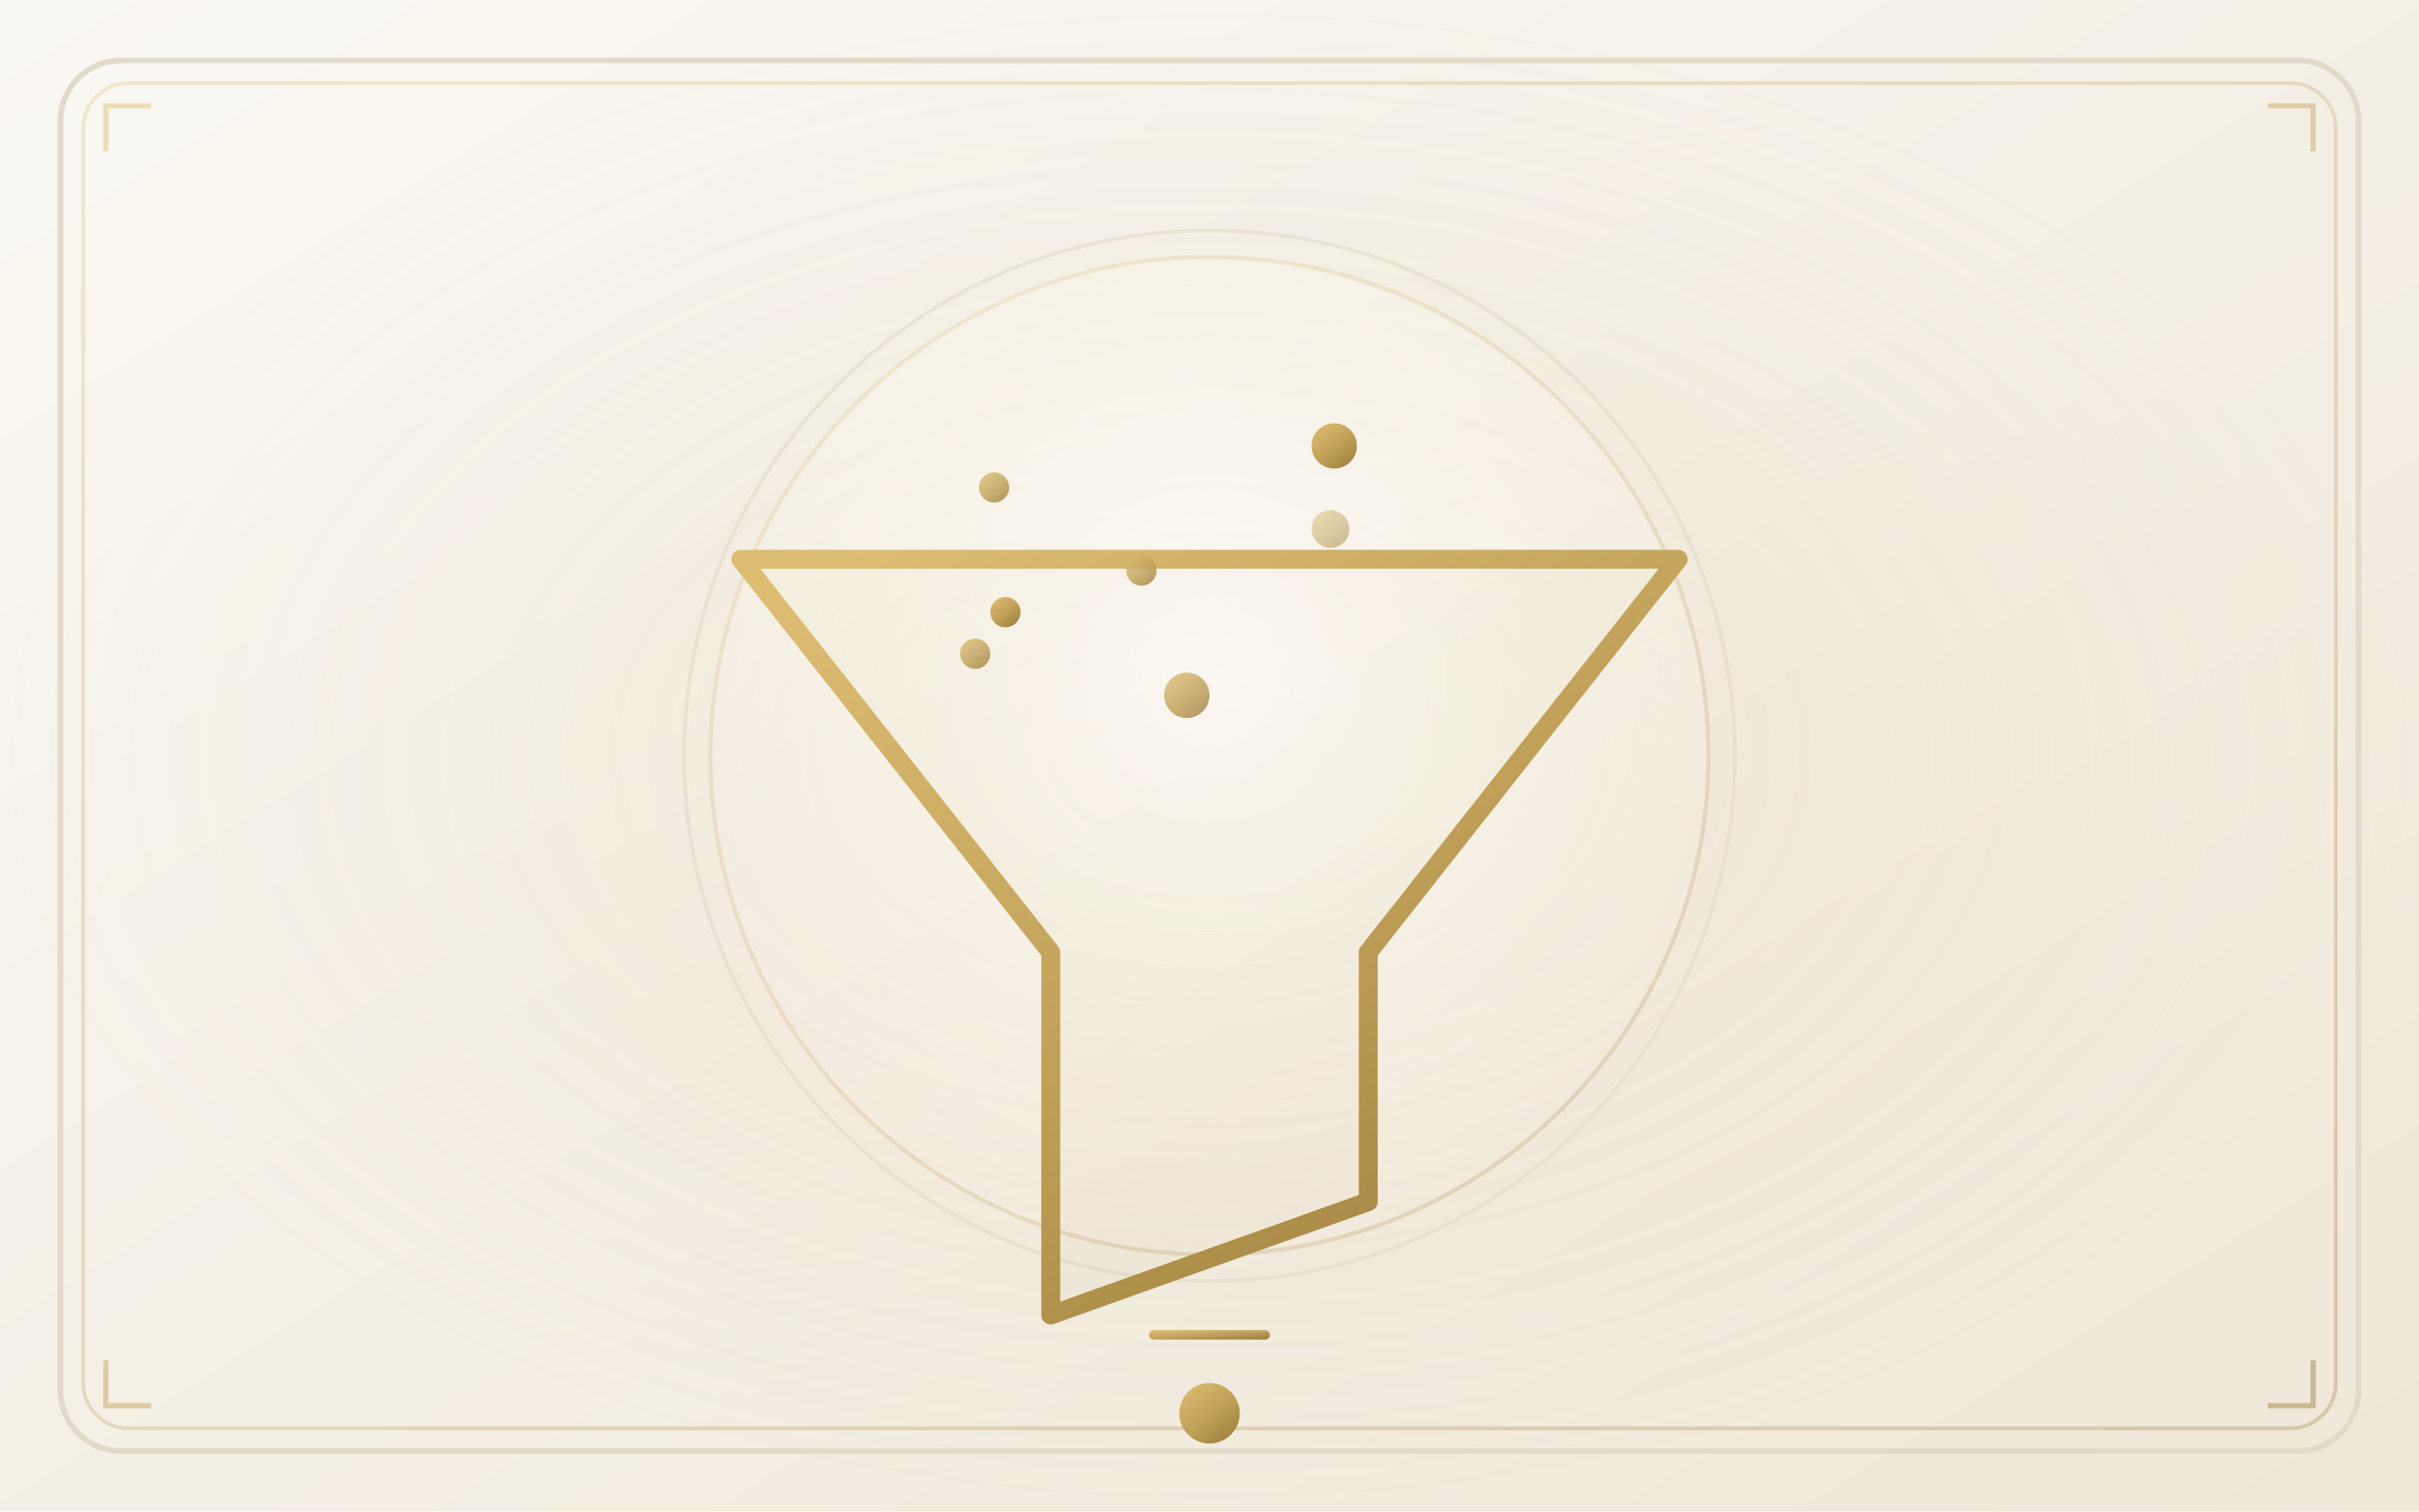
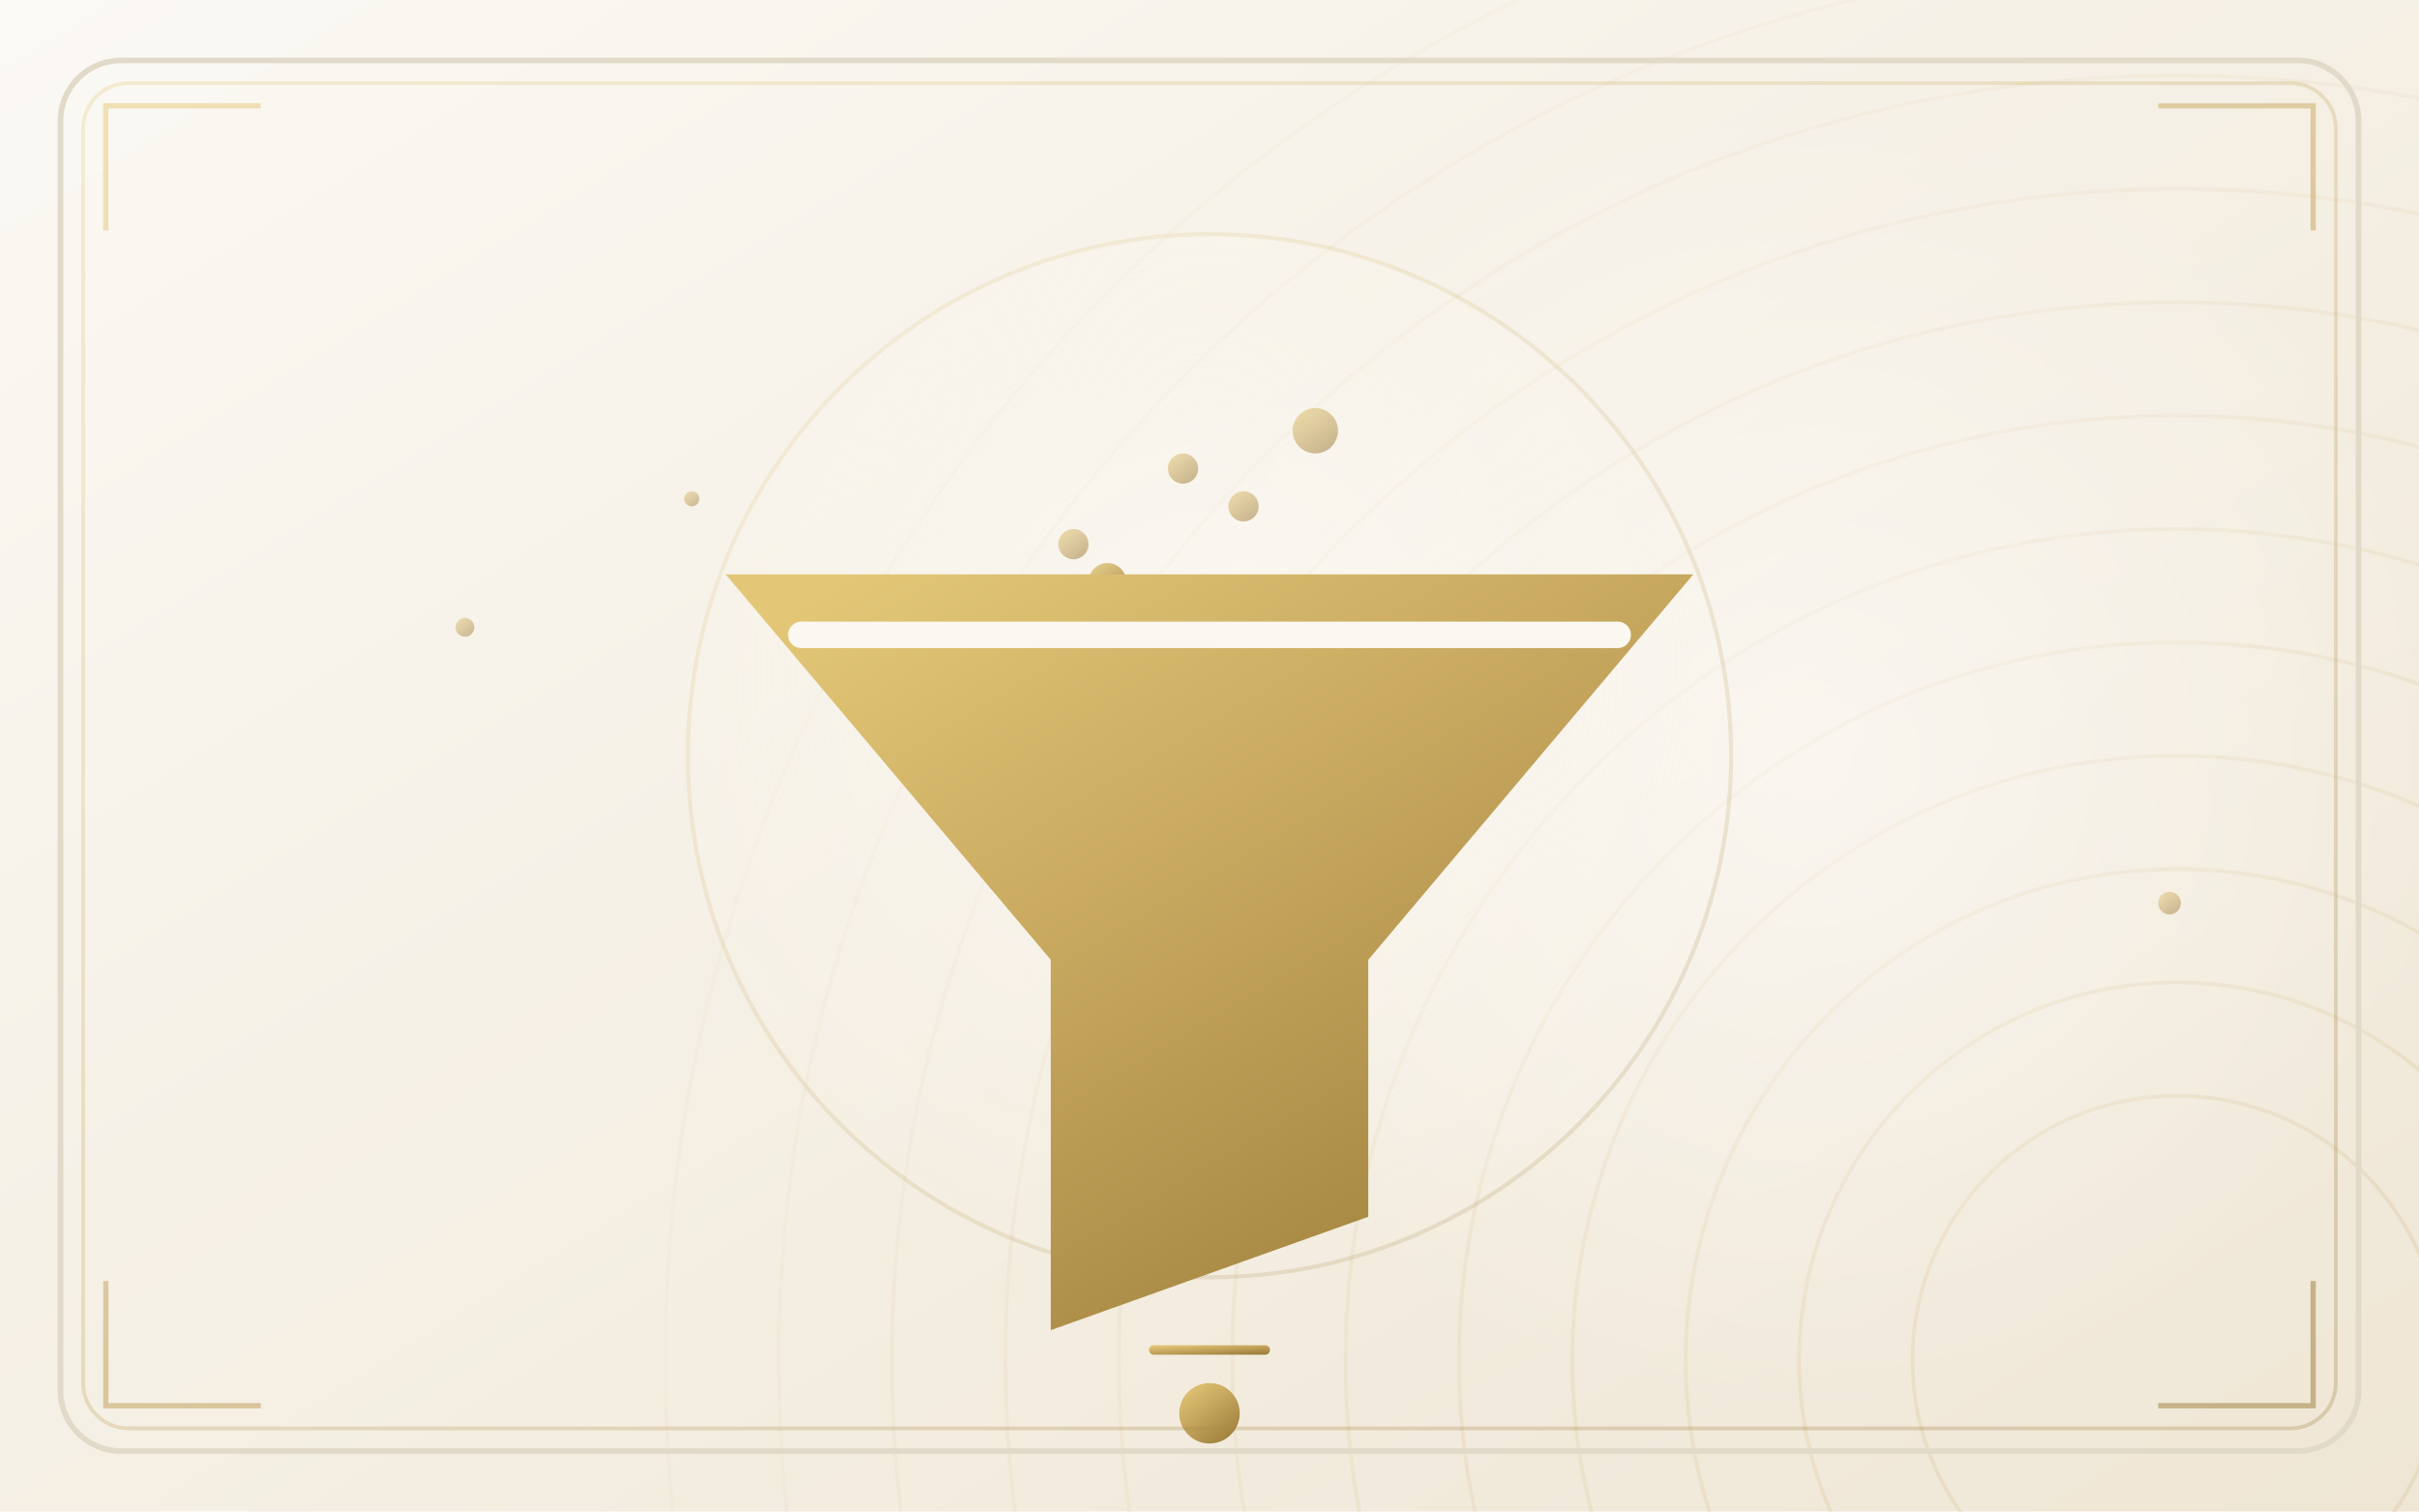
<svg xmlns="http://www.w3.org/2000/svg" viewBox="0 0 640 400" width="640" height="400">
  <defs>
    <linearGradient id="bgg" x1="0" y1="0" x2="1" y2="1">
-       <stop offset="0" stop-color="#faf8f3" />
-       <stop offset="1" stop-color="#efe7d8" />
+       <stop offset="0" stop-color="#fbf9f4" />
+       <stop offset="1" stop-color="#efe6d5" />
    </linearGradient>
-     <linearGradient id="gg" x1="0.1" y1="0" x2="0.9" y2="1">
-       <stop offset="0" stop-color="#dcbd72" />
+     <linearGradient id="gg" x1="0.12" y1="0" x2="0.88" y2="1">
+       <stop offset="0" stop-color="#e3c777" />
      <stop offset="0.5" stop-color="#c2a25a" />
-       <stop offset="1" stop-color="#9c7e3c" />
+       <stop offset="1" stop-color="#9a7c39" />
    </linearGradient>
-     <radialGradient id="glow" cx="0.5" cy="0.5" r="0.5">
-       <stop offset="0" stop-color="#caa968" stop-opacity="0.12" />
-       <stop offset="1" stop-color="#caa968" stop-opacity="0" />
+     <linearGradient id="tg" x1="0" y1="0" x2="1" y2="1">
+       <stop offset="0" stop-color="#c9a45f" />
+       <stop offset="1" stop-color="#b9933f" />
+     </linearGradient>
+     <radialGradient id="duo" cx="0.5" cy="0.5" r="0.5">
+       <stop offset="0" stop-color="#ffffff" stop-opacity="0.5" />
+       <stop offset="1" stop-color="#ffffff" stop-opacity="0" />
    </radialGradient>
-     <radialGradient id="med" cx="0.5" cy="0.42" r="0.6">
-       <stop offset="0" stop-color="#ffffff" stop-opacity="0.85" />
-       <stop offset="0.7" stop-color="#fbf7ee" stop-opacity="0.35" />
+     <radialGradient id="med" cx="0.5" cy="0.42" r="0.62">
+       <stop offset="0" stop-color="#ffffff" stop-opacity="0.5" />
+       <stop offset="0.75" stop-color="#fbf7ee" stop-opacity="0.18" />
      <stop offset="1" stop-color="#fbf7ee" stop-opacity="0" />
    </radialGradient>
  </defs>
  <rect width="640" height="400" fill="url(#bgg)" />
-   <rect width="640" height="400" fill="url(#glow)" />
-   <circle cx="320" cy="200" r="132" fill="url(#med)" />
-   <circle cx="320" cy="200" r="132" fill="none" stroke="url(#gg)" stroke-width="1.1" opacity="0.22" />
-   <circle cx="320" cy="200" r="139" fill="none" stroke="#e2dac9" stroke-width="1" opacity="0.6" />
-   <rect x="16" y="16" width="608" height="368" fill="none" stroke="#e2dac9" stroke-width="1.5" rx="16" />
-   <rect x="22" y="22" width="596" height="356" fill="none" stroke="url(#gg)" stroke-width="1" rx="12" opacity="0.3" />
-   <path d="M28 40 V28 H40 M600 28 H612 V40 M612 360 V372 H600 M40 372 H28 V360" fill="none" stroke="url(#gg)" stroke-width="1.4" opacity="0.45" />
+   <circle cx="576" cy="360" r="70" fill="none" stroke="url(#tg)" stroke-width="1" opacity="0.148" />
+   <circle cx="576" cy="360" r="100" fill="none" stroke="url(#tg)" stroke-width="1" opacity="0.139" />
+   <circle cx="576" cy="360" r="130" fill="none" stroke="url(#tg)" stroke-width="1" opacity="0.129" />
+   <circle cx="576" cy="360" r="160" fill="none" stroke="url(#tg)" stroke-width="1" opacity="0.120" />
+   <circle cx="576" cy="360" r="190" fill="none" stroke="url(#tg)" stroke-width="1" opacity="0.111" />
+   <circle cx="576" cy="360" r="220" fill="none" stroke="url(#tg)" stroke-width="1" opacity="0.101" />
+   <circle cx="576" cy="360" r="250" fill="none" stroke="url(#tg)" stroke-width="1" opacity="0.092" />
+   <circle cx="576" cy="360" r="280" fill="none" stroke="url(#tg)" stroke-width="1" opacity="0.083" />
+   <circle cx="576" cy="360" r="310" fill="none" stroke="url(#tg)" stroke-width="1" opacity="0.073" />
+   <circle cx="576" cy="360" r="340" fill="none" stroke="url(#tg)" stroke-width="1" opacity="0.064" />
+   <circle cx="576" cy="360" r="370" fill="none" stroke="url(#tg)" stroke-width="1" opacity="0.054" />
+   <circle cx="576" cy="360" r="400" fill="none" stroke="url(#tg)" stroke-width="1" opacity="0.045" />
+   <circle cx="479" cy="201" r="173" fill="url(#duo)" />
+   <circle cx="320" cy="200" r="138" fill="url(#med)" />
+   <circle cx="320" cy="200" r="138" fill="none" stroke="url(#gg)" stroke-width="1.1" opacity="0.18" />
  <g>
-     <path d="M196 148 H444 L362 252 V318 L278 348 V252 Z" stroke="url(#gg)" fill="none" stroke-width="5" stroke-linecap="round" stroke-linejoin="round" />
-     <path d="M196 148 H444 L362 252 V318 L278 348 V252 Z" fill="url(#gg)" opacity="0.05" />
-     <circle cx="353" cy="118" r="6" fill="url(#gg)" opacity="1" />
-     <circle cx="263" cy="129" r="4" fill="url(#gg)" opacity="0.8" />
-     <circle cx="352" cy="140" r="5" fill="url(#gg)" opacity="0.5" />
-     <circle cx="302" cy="151" r="4" fill="url(#gg)" opacity="0.8" />
-     <circle cx="266" cy="162" r="4" fill="url(#gg)" opacity="1" />
-     <circle cx="258" cy="173" r="4" fill="url(#gg)" opacity="0.8" />
-     <circle cx="314" cy="184" r="6" fill="url(#gg)" opacity="0.8" />
+     <circle cx="348" cy="114" r="6" fill="url(#gg)" opacity="0.55" />
+     <circle cx="313" cy="124" r="4" fill="url(#gg)" opacity="0.55" />
+     <circle cx="329" cy="134" r="4" fill="url(#gg)" opacity="0.55" />
+     <circle cx="284" cy="144" r="4" fill="url(#gg)" opacity="0.55" />
+     <circle cx="293" cy="154" r="5" fill="url(#gg)" opacity="0.85" />
+     <circle cx="311" cy="164" r="5" fill="url(#gg)" opacity="0.55" />
+     <path d="M192 152 H448 L362 254 V322 L278 352 V254 Z" fill="url(#gg)" />
+     <path d="M212 168 H428" stroke="#fbf8f1" stroke-width="7" stroke-linecap="round" />
    <circle cx="320" cy="374" r="8" fill="url(#gg)" />
  </g>
-   <rect x="304" y="352" width="32" height="2.5" rx="1.25" fill="url(#gg)" />
+   <circle cx="183" cy="132" r="2" fill="url(#gg)" opacity="0.5" />
+   <circle cx="123" cy="166" r="2.5" fill="url(#gg)" opacity="0.5" />
+   <circle cx="574" cy="239" r="3" fill="url(#gg)" opacity="0.5" />
+   <rect x="16" y="16" width="608" height="368" fill="none" stroke="#e2dac9" stroke-width="1.5" rx="16" />
+   <rect x="22" y="22" width="596" height="356" fill="none" stroke="url(#gg)" stroke-width="1" rx="12" opacity="0.28" />
+   <path d="M28 61 V28 H69 M571 28 H612 V61 M612 339 V372 H571 M69 372 H28 V339" fill="none" stroke="url(#gg)" stroke-width="1.4" opacity="0.5" />
+   <rect x="304" y="356" width="32" height="2.5" rx="1.25" fill="url(#gg)" />
</svg>
